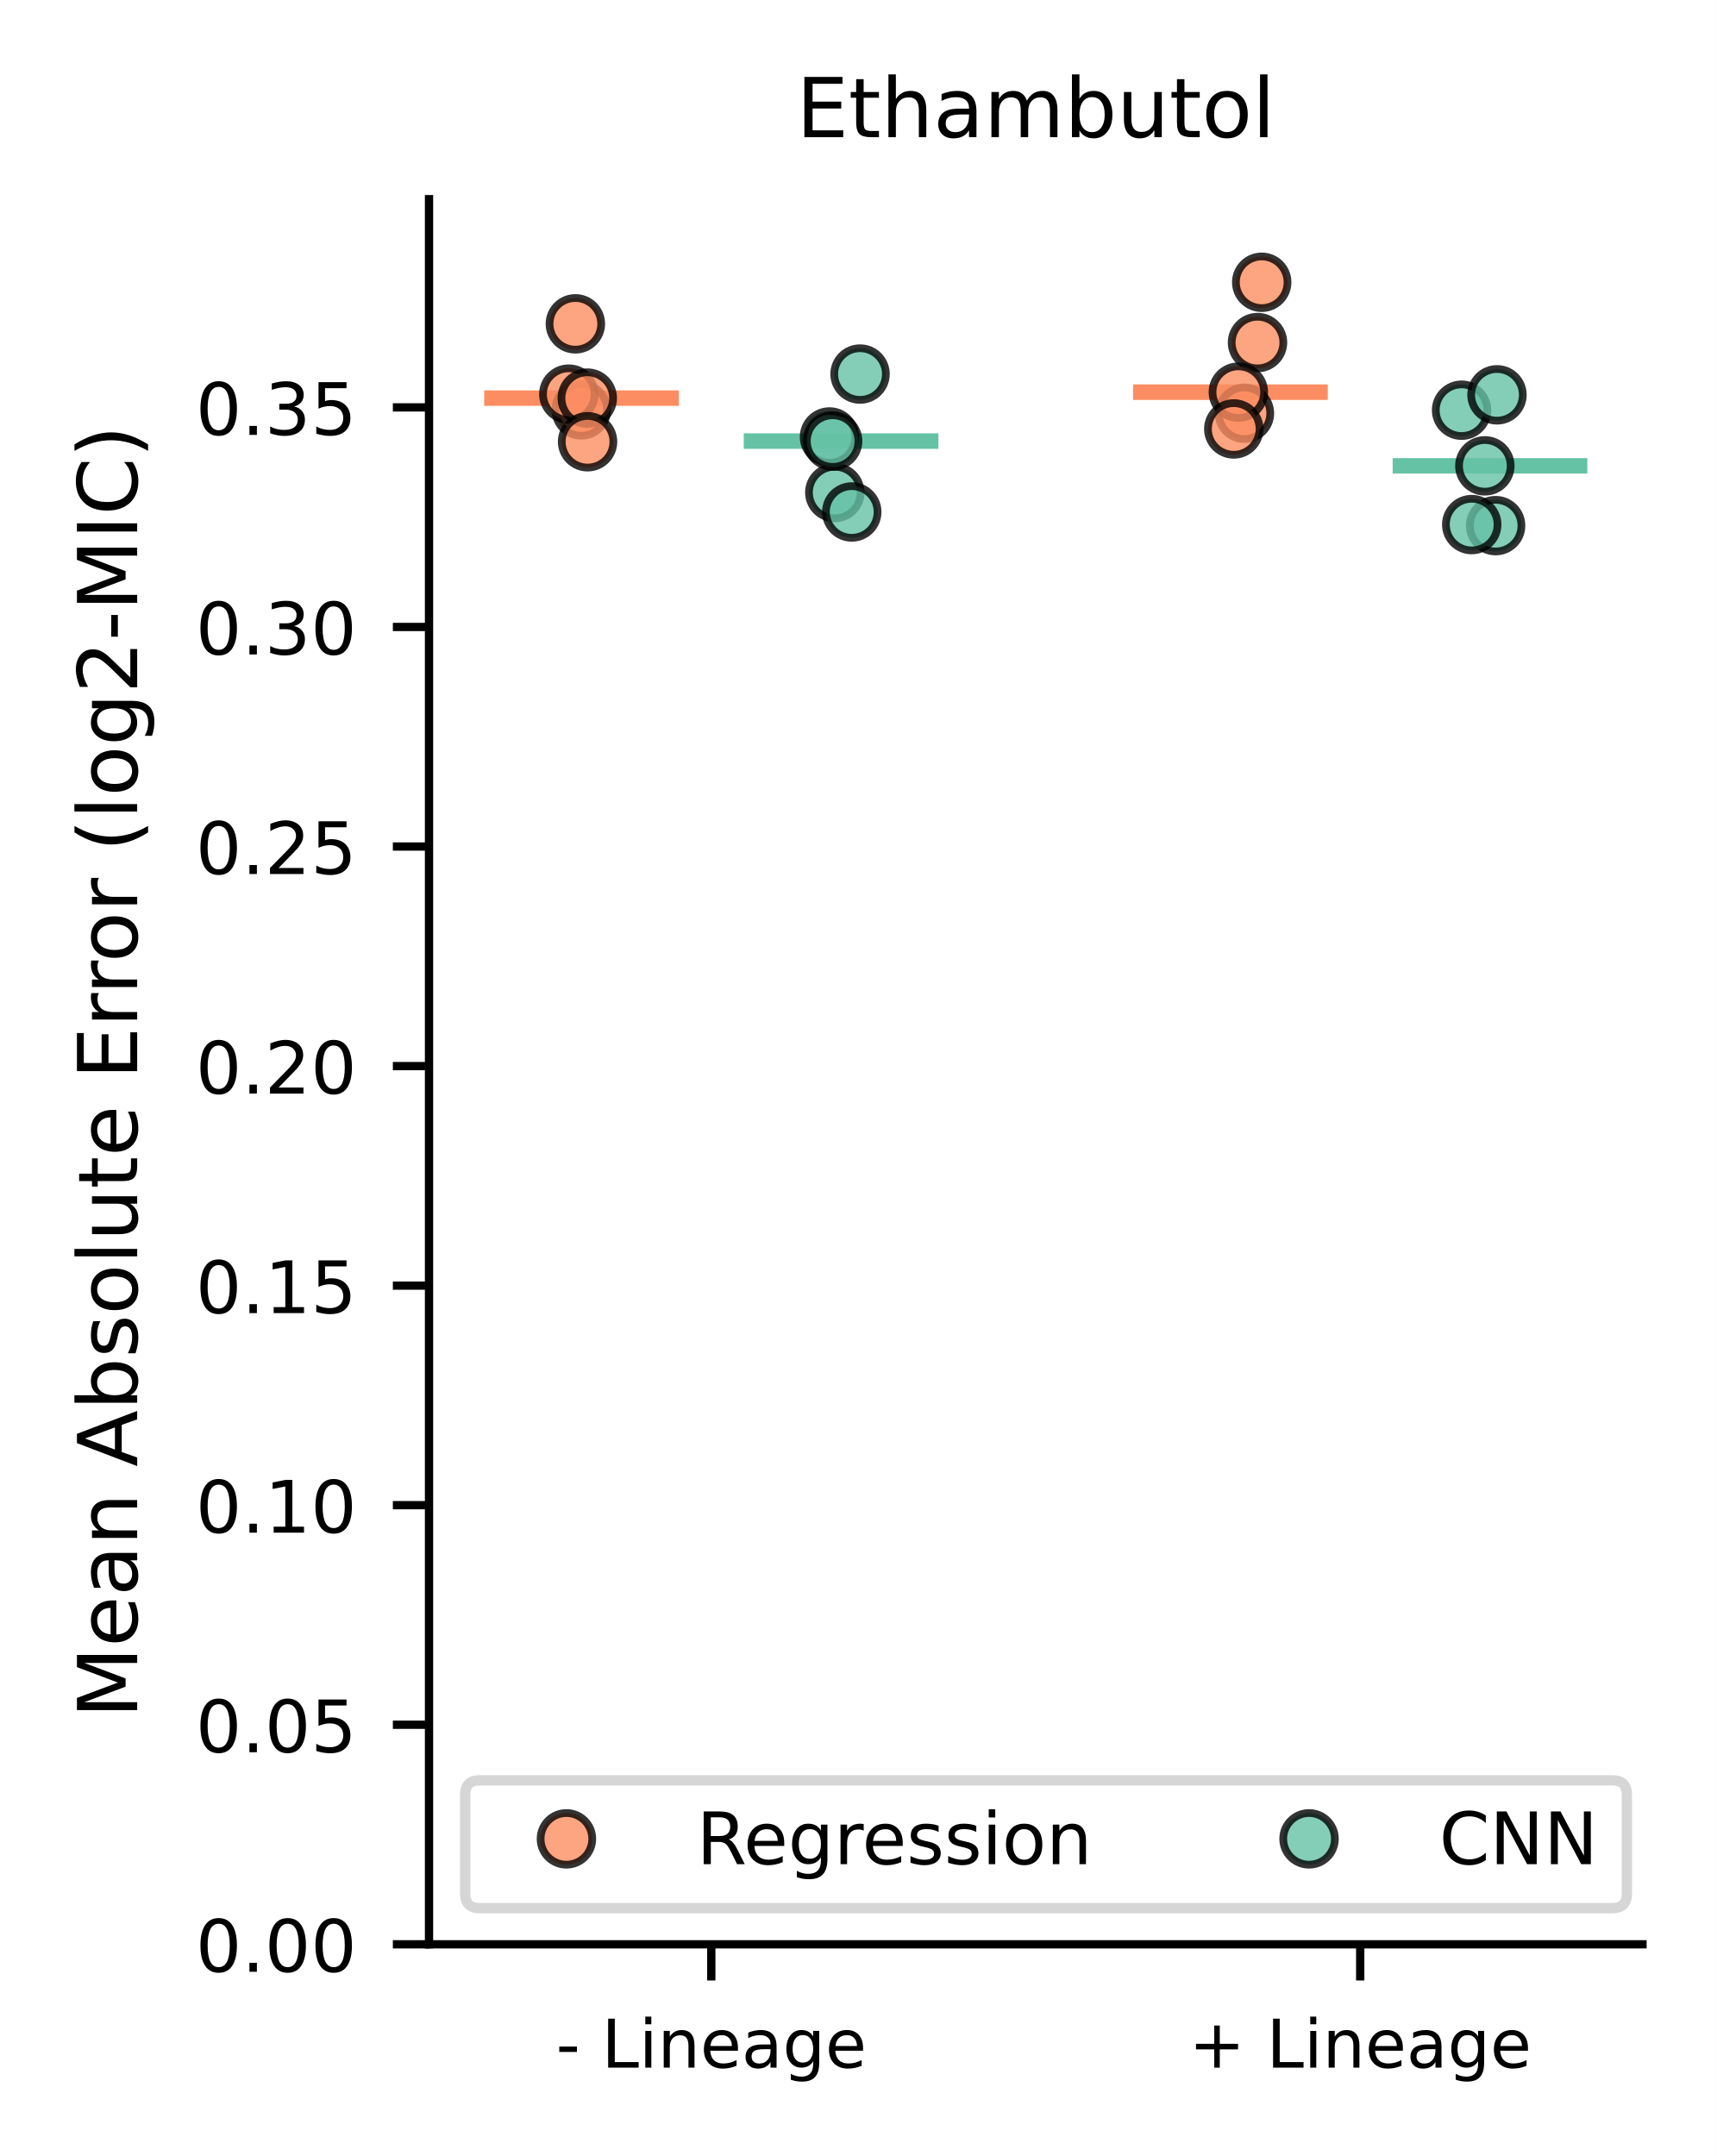
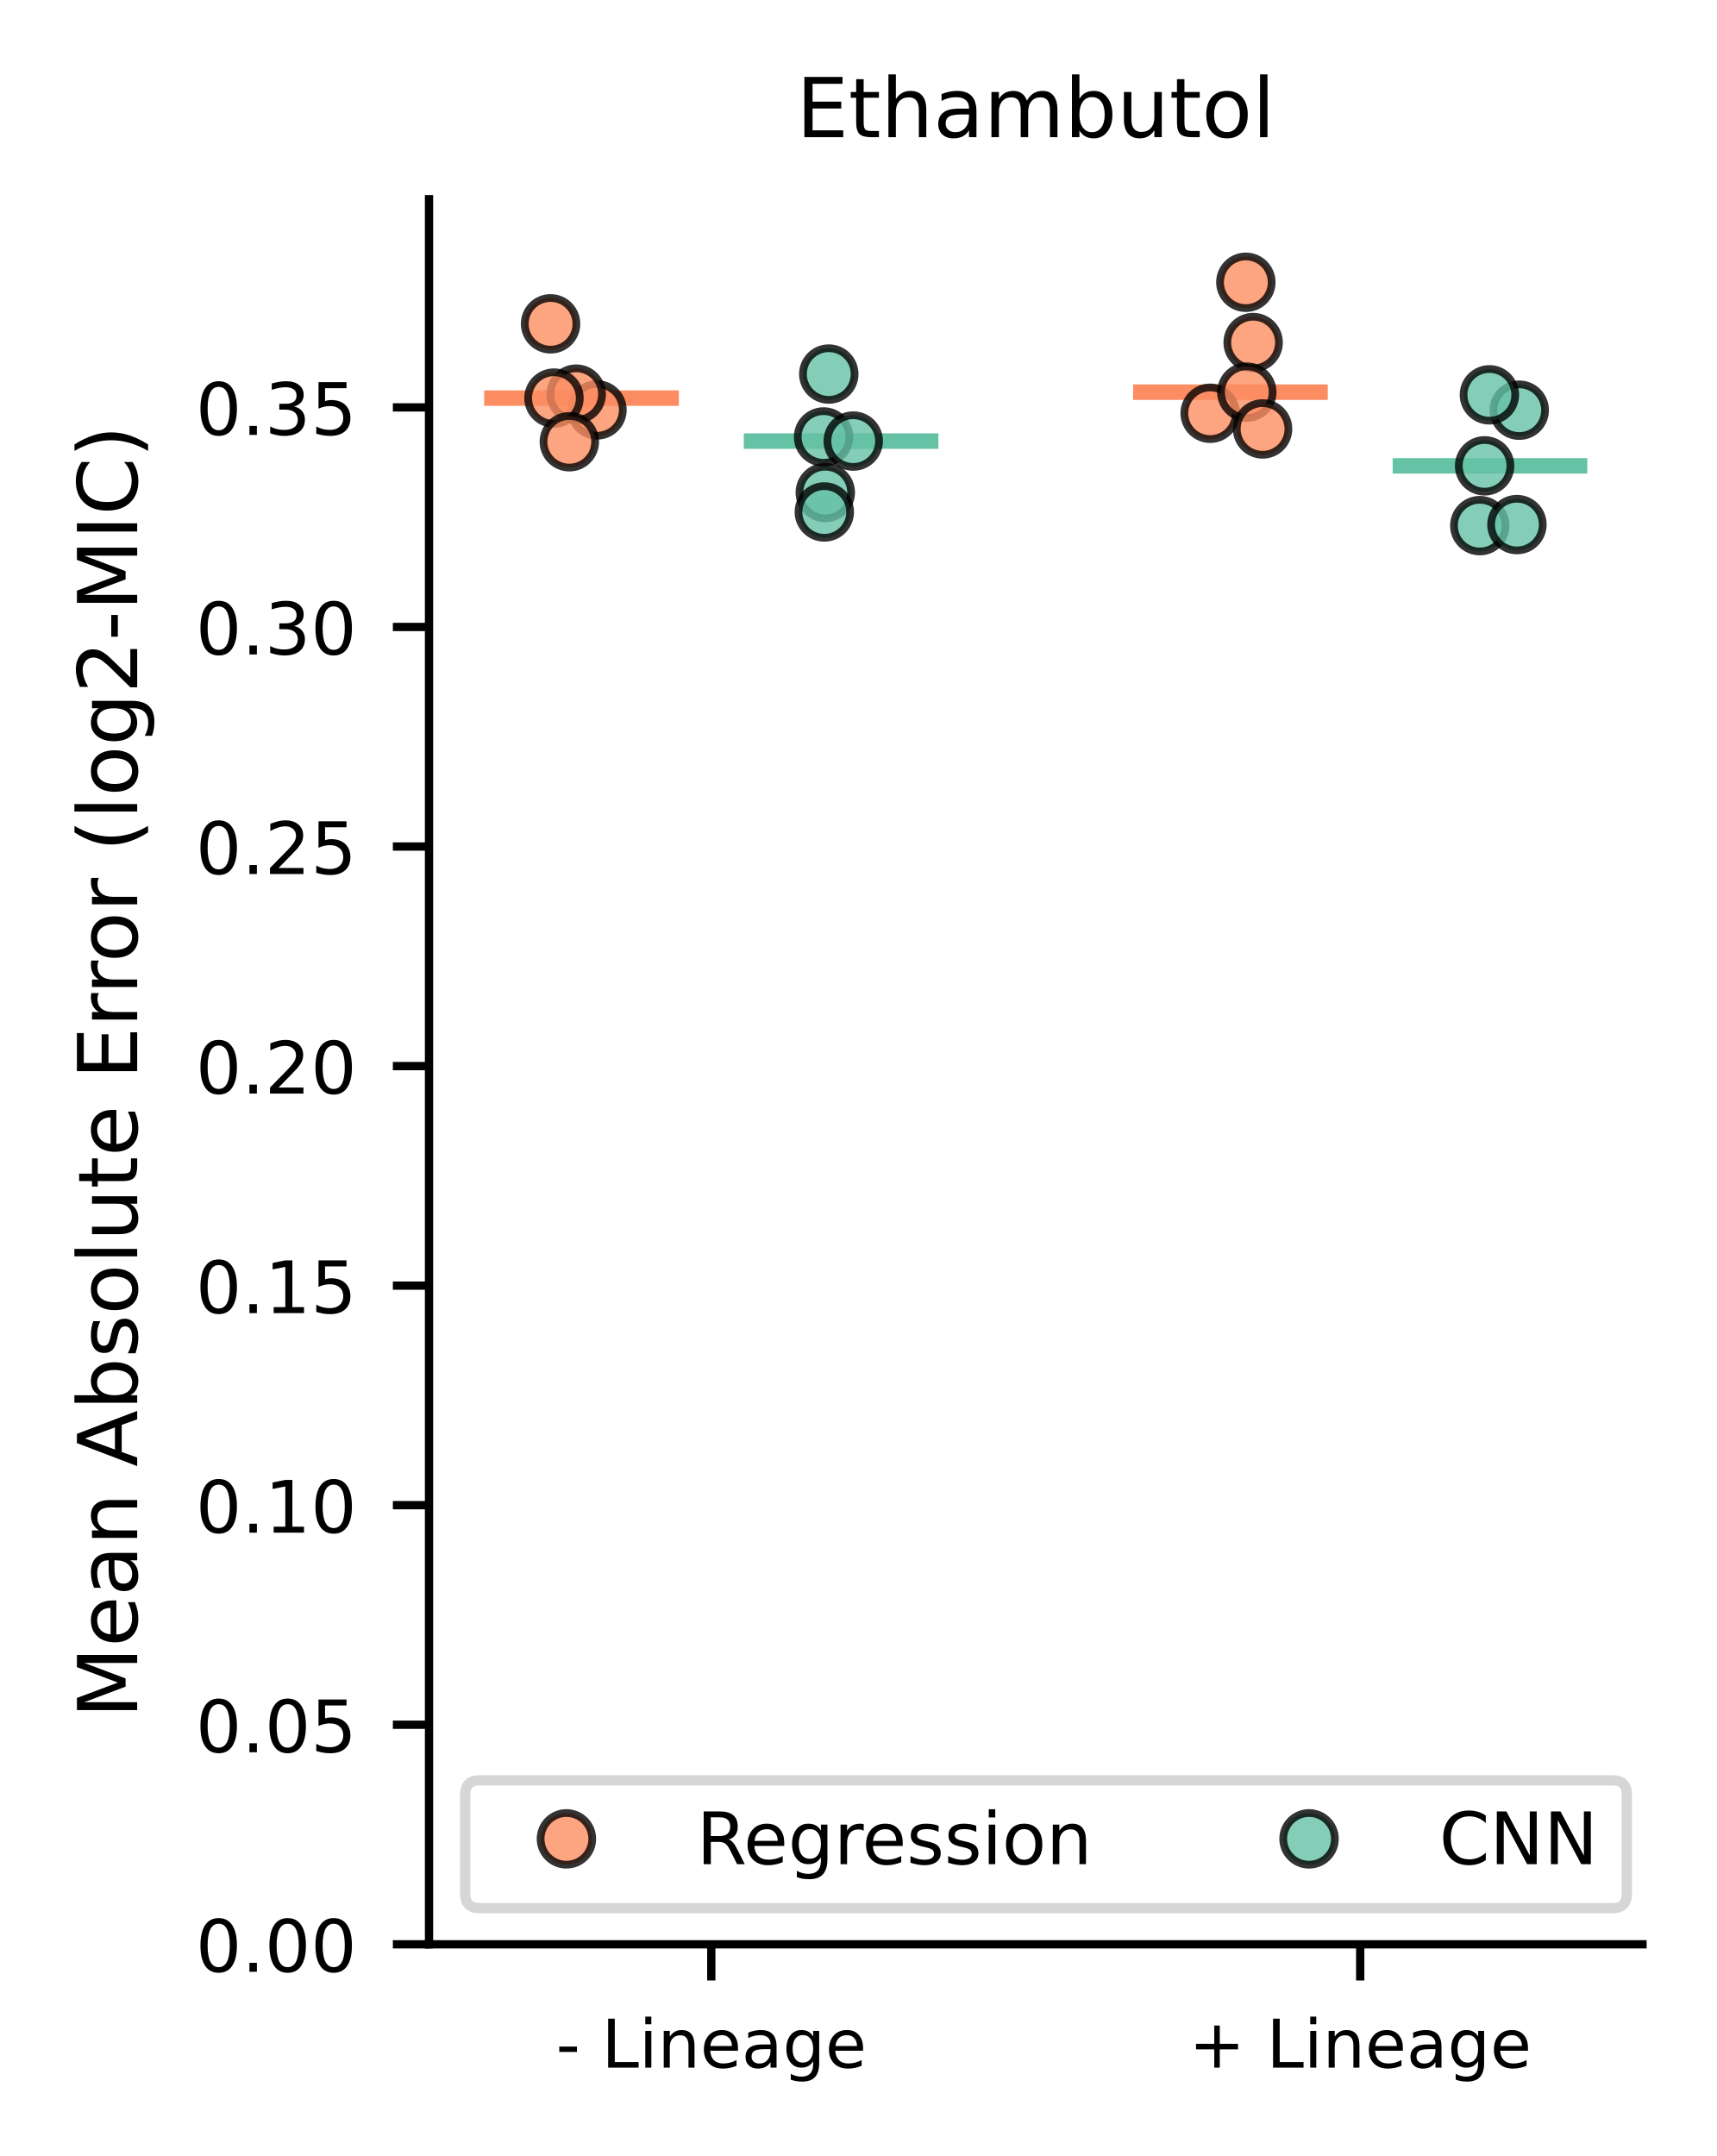
<svg xmlns="http://www.w3.org/2000/svg" xmlns:xlink="http://www.w3.org/1999/xlink" width="166.188pt" height="208.69pt" viewBox="0 0 166.188 208.69" version="1.1">
  <defs>
    <style type="text/css">*{stroke-linejoin: round; stroke-linecap: butt}</style>
  </defs>
  <g id="figure_1">
    <g id="patch_1">
      <path d="M 0 208.69  L 166.188 208.69  L 166.188 0  L 0 0  z " style="fill: #ffffff" />
    </g>
    <g id="axes_1">
      <g id="patch_2">
        <path d="M 41.528 188.199  L 158.988 188.199  L 158.988 19.279  L 41.528 19.279  z " style="fill: #ffffff" />
      </g>
      <g id="LineCollection_1">
-         <path d="M 46.868 38.535  L 65.711 38.535  " clip-path="url(#pb8c6470c8b)" style="fill: none; stroke: #fc8d62; stroke-width: 1.5" />
+         <path d="M 46.868 38.535  L 65.711 38.535  " clip-path="url(#p05eab226ee)" style="fill: none; stroke: #fc8d62; stroke-width: 1.5" />
      </g>
      <g id="LineCollection_2">
-         <path d="M 71.993 42.694  L 90.837 42.694  " clip-path="url(#pb8c6470c8b)" style="fill: none; stroke: #66c2a5; stroke-width: 1.5" />
+         <path d="M 71.993 42.694  L 90.837 42.694  " clip-path="url(#p05eab226ee)" style="fill: none; stroke: #66c2a5; stroke-width: 1.5" />
      </g>
      <g id="LineCollection_3">
-         <path d="M 109.68 37.958  L 128.524 37.958  " clip-path="url(#pb8c6470c8b)" style="fill: none; stroke: #fc8d62; stroke-width: 1.5" />
+         <path d="M 109.68 37.958  L 128.524 37.958  " clip-path="url(#p05eab226ee)" style="fill: none; stroke: #fc8d62; stroke-width: 1.5" />
      </g>
      <g id="LineCollection_4">
-         <path d="M 134.805 45.091  L 153.649 45.091  " clip-path="url(#pb8c6470c8b)" style="fill: none; stroke: #66c2a5; stroke-width: 1.5" />
+         <path d="M 134.805 45.091  L 153.649 45.091  " clip-path="url(#p05eab226ee)" style="fill: none; stroke: #66c2a5; stroke-width: 1.5" />
      </g>
      <g id="PathCollection_1">
        <defs>
-           <path id="C0_0_5382a6b4a2" d="M 0 2.5  C 0.663 2.5 1.299 2.237 1.768 1.768  C 2.237 1.299 2.5 0.663 2.5 -0  C 2.5 -0.663 2.237 -1.299 1.768 -1.768  C 1.299 -2.237 0.663 -2.5 0 -2.5  C -0.663 -2.5 -1.299 -2.237 -1.768 -1.768  C -2.237 -1.299 -2.5 -0.663 -2.5 0  C -2.5 0.663 -2.237 1.299 -1.768 1.768  C -1.299 2.237 -0.663 2.5 0 2.5  z " />
+           <path id="C0_0_59ff83e979" d="M 0 2.5  C 0.663 2.5 1.299 2.237 1.768 1.768  C 2.237 1.299 2.5 0.663 2.5 -0  C 2.5 -0.663 2.237 -1.299 1.768 -1.768  C 1.299 -2.237 0.663 -2.5 0 -2.5  C -0.663 -2.5 -1.299 -2.237 -1.768 -1.768  C -2.237 -1.299 -2.5 -0.663 -2.5 0  C -2.5 0.663 -2.237 1.299 -1.768 1.768  C -1.299 2.237 -0.663 2.5 0 2.5  z " />
        </defs>
-         <g clip-path="url(#pb8c6470c8b)">
-           <use xlink:href="#C0_0_5382a6b4a2" x="56.268" y="39.677" style="fill: #fc8d62; fill-opacity: 0.8; stroke: #000000; stroke-opacity: 0.8; stroke-width: 0.75" />
-         </g>
-         <g clip-path="url(#pb8c6470c8b)">
-           <use xlink:href="#C0_0_5382a6b4a2" x="55.059" y="38.15" style="fill: #fc8d62; fill-opacity: 0.8; stroke: #000000; stroke-opacity: 0.8; stroke-width: 0.75" />
-         </g>
-         <g clip-path="url(#pb8c6470c8b)">
-           <use xlink:href="#C0_0_5382a6b4a2" x="55.694" y="31.345" style="fill: #fc8d62; fill-opacity: 0.8; stroke: #000000; stroke-opacity: 0.8; stroke-width: 0.75" />
-         </g>
-         <g clip-path="url(#pb8c6470c8b)">
-           <use xlink:href="#C0_0_5382a6b4a2" x="56.847" y="38.535" style="fill: #fc8d62; fill-opacity: 0.8; stroke: #000000; stroke-opacity: 0.8; stroke-width: 0.75" />
-         </g>
-         <g clip-path="url(#pb8c6470c8b)">
-           <use xlink:href="#C0_0_5382a6b4a2" x="56.875" y="42.759" style="fill: #fc8d62; fill-opacity: 0.8; stroke: #000000; stroke-opacity: 0.8; stroke-width: 0.75" />
+         <g clip-path="url(#p05eab226ee)">
+           <use xlink:href="#C0_0_59ff83e979" x="57.787" y="39.677" style="fill: #fc8d62; fill-opacity: 0.8; stroke: #000000; stroke-opacity: 0.8; stroke-width: 0.75" />
+         </g>
+         <g clip-path="url(#p05eab226ee)">
+           <use xlink:href="#C0_0_59ff83e979" x="55.775" y="38.15" style="fill: #fc8d62; fill-opacity: 0.8; stroke: #000000; stroke-opacity: 0.8; stroke-width: 0.75" />
+         </g>
+         <g clip-path="url(#p05eab226ee)">
+           <use xlink:href="#C0_0_59ff83e979" x="53.294" y="31.345" style="fill: #fc8d62; fill-opacity: 0.8; stroke: #000000; stroke-opacity: 0.8; stroke-width: 0.75" />
+         </g>
+         <g clip-path="url(#p05eab226ee)">
+           <use xlink:href="#C0_0_59ff83e979" x="53.622" y="38.535" style="fill: #fc8d62; fill-opacity: 0.8; stroke: #000000; stroke-opacity: 0.8; stroke-width: 0.75" />
+         </g>
+         <g clip-path="url(#p05eab226ee)">
+           <use xlink:href="#C0_0_59ff83e979" x="55.11" y="42.759" style="fill: #fc8d62; fill-opacity: 0.8; stroke: #000000; stroke-opacity: 0.8; stroke-width: 0.75" />
        </g>
      </g>
      <g id="PathCollection_2">
        <defs>
-           <path id="C1_0_a5c8ffdf1a" d="M 0 2.5  C 0.663 2.5 1.299 2.237 1.768 1.768  C 2.237 1.299 2.5 0.663 2.5 -0  C 2.5 -0.663 2.237 -1.299 1.768 -1.768  C 1.299 -2.237 0.663 -2.5 0 -2.5  C -0.663 -2.5 -1.299 -2.237 -1.768 -1.768  C -2.237 -1.299 -2.5 -0.663 -2.5 0  C -2.5 0.663 -2.237 1.299 -1.768 1.768  C -1.299 2.237 -0.663 2.5 0 2.5  z " />
+           <path id="C1_0_db54421c3c" d="M 0 2.5  C 0.663 2.5 1.299 2.237 1.768 1.768  C 2.237 1.299 2.5 0.663 2.5 -0  C 2.5 -0.663 2.237 -1.299 1.768 -1.768  C 1.299 -2.237 0.663 -2.5 0 -2.5  C -0.663 -2.5 -1.299 -2.237 -1.768 -1.768  C -2.237 -1.299 -2.5 -0.663 -2.5 0  C -2.5 0.663 -2.237 1.299 -1.768 1.768  C -1.299 2.237 -0.663 2.5 0 2.5  z " />
        </defs>
-         <g clip-path="url(#pb8c6470c8b)">
-           <use xlink:href="#C1_0_a5c8ffdf1a" x="80.805" y="47.673" style="fill: #66c2a5; fill-opacity: 0.8; stroke: #000000; stroke-opacity: 0.8; stroke-width: 0.75" />
-         </g>
-         <g clip-path="url(#pb8c6470c8b)">
-           <use xlink:href="#C1_0_a5c8ffdf1a" x="80.292" y="42.296" style="fill: #66c2a5; fill-opacity: 0.8; stroke: #000000; stroke-opacity: 0.8; stroke-width: 0.75" />
-         </g>
-         <g clip-path="url(#pb8c6470c8b)">
-           <use xlink:href="#C1_0_a5c8ffdf1a" x="83.25" y="36.207" style="fill: #66c2a5; fill-opacity: 0.8; stroke: #000000; stroke-opacity: 0.8; stroke-width: 0.75" />
-         </g>
-         <g clip-path="url(#pb8c6470c8b)">
-           <use xlink:href="#C1_0_a5c8ffdf1a" x="82.448" y="49.556" style="fill: #66c2a5; fill-opacity: 0.8; stroke: #000000; stroke-opacity: 0.8; stroke-width: 0.75" />
-         </g>
-         <g clip-path="url(#pb8c6470c8b)">
-           <use xlink:href="#C1_0_a5c8ffdf1a" x="80.598" y="42.694" style="fill: #66c2a5; fill-opacity: 0.8; stroke: #000000; stroke-opacity: 0.8; stroke-width: 0.75" />
+         <g clip-path="url(#p05eab226ee)">
+           <use xlink:href="#C1_0_db54421c3c" x="79.886" y="47.673" style="fill: #66c2a5; fill-opacity: 0.8; stroke: #000000; stroke-opacity: 0.8; stroke-width: 0.75" />
+         </g>
+         <g clip-path="url(#p05eab226ee)">
+           <use xlink:href="#C1_0_db54421c3c" x="79.719" y="42.296" style="fill: #66c2a5; fill-opacity: 0.8; stroke: #000000; stroke-opacity: 0.8; stroke-width: 0.75" />
+         </g>
+         <g clip-path="url(#p05eab226ee)">
+           <use xlink:href="#C1_0_db54421c3c" x="80.224" y="36.207" style="fill: #66c2a5; fill-opacity: 0.8; stroke: #000000; stroke-opacity: 0.8; stroke-width: 0.75" />
+         </g>
+         <g clip-path="url(#p05eab226ee)">
+           <use xlink:href="#C1_0_db54421c3c" x="79.792" y="49.556" style="fill: #66c2a5; fill-opacity: 0.8; stroke: #000000; stroke-opacity: 0.8; stroke-width: 0.75" />
+         </g>
+         <g clip-path="url(#p05eab226ee)">
+           <use xlink:href="#C1_0_db54421c3c" x="82.59" y="42.694" style="fill: #66c2a5; fill-opacity: 0.8; stroke: #000000; stroke-opacity: 0.8; stroke-width: 0.75" />
        </g>
      </g>
      <g id="PathCollection_3">
        <defs>
-           <path id="C2_0_57828eb386" d="M 0 2.5  C 0.663 2.5 1.299 2.237 1.768 1.768  C 2.237 1.299 2.5 0.663 2.5 -0  C 2.5 -0.663 2.237 -1.299 1.768 -1.768  C 1.299 -2.237 0.663 -2.5 0 -2.5  C -0.663 -2.5 -1.299 -2.237 -1.768 -1.768  C -2.237 -1.299 -2.5 -0.663 -2.5 0  C -2.5 0.663 -2.237 1.299 -1.768 1.768  C -1.299 2.237 -0.663 2.5 0 2.5  z " />
+           <path id="C2_0_3dd33fc66b" d="M 0 2.5  C 0.663 2.5 1.299 2.237 1.768 1.768  C 2.237 1.299 2.5 0.663 2.5 -0  C 2.5 -0.663 2.237 -1.299 1.768 -1.768  C 1.299 -2.237 0.663 -2.5 0 -2.5  C -0.663 -2.5 -1.299 -2.237 -1.768 -1.768  C -2.237 -1.299 -2.5 -0.663 -2.5 0  C -2.5 0.663 -2.237 1.299 -1.768 1.768  C -1.299 2.237 -0.663 2.5 0 2.5  z " />
        </defs>
-         <g clip-path="url(#pb8c6470c8b)">
-           <use xlink:href="#C2_0_57828eb386" x="120.458" y="40.001" style="fill: #fc8d62; fill-opacity: 0.8; stroke: #000000; stroke-opacity: 0.8; stroke-width: 0.75" />
-         </g>
-         <g clip-path="url(#pb8c6470c8b)">
-           <use xlink:href="#C2_0_57828eb386" x="122.13" y="27.323" style="fill: #fc8d62; fill-opacity: 0.8; stroke: #000000; stroke-opacity: 0.8; stroke-width: 0.75" />
-         </g>
-         <g clip-path="url(#pb8c6470c8b)">
-           <use xlink:href="#C2_0_57828eb386" x="121.723" y="33.158" style="fill: #fc8d62; fill-opacity: 0.8; stroke: #000000; stroke-opacity: 0.8; stroke-width: 0.75" />
-         </g>
-         <g clip-path="url(#pb8c6470c8b)">
-           <use xlink:href="#C2_0_57828eb386" x="119.868" y="37.958" style="fill: #fc8d62; fill-opacity: 0.8; stroke: #000000; stroke-opacity: 0.8; stroke-width: 0.75" />
-         </g>
-         <g clip-path="url(#pb8c6470c8b)">
-           <use xlink:href="#C2_0_57828eb386" x="119.425" y="41.52" style="fill: #fc8d62; fill-opacity: 0.8; stroke: #000000; stroke-opacity: 0.8; stroke-width: 0.75" />
+         <g clip-path="url(#p05eab226ee)">
+           <use xlink:href="#C2_0_3dd33fc66b" x="117.142" y="40.001" style="fill: #fc8d62; fill-opacity: 0.8; stroke: #000000; stroke-opacity: 0.8; stroke-width: 0.75" />
+         </g>
+         <g clip-path="url(#p05eab226ee)">
+           <use xlink:href="#C2_0_3dd33fc66b" x="120.594" y="27.323" style="fill: #fc8d62; fill-opacity: 0.8; stroke: #000000; stroke-opacity: 0.8; stroke-width: 0.75" />
+         </g>
+         <g clip-path="url(#p05eab226ee)">
+           <use xlink:href="#C2_0_3dd33fc66b" x="121.301" y="33.158" style="fill: #fc8d62; fill-opacity: 0.8; stroke: #000000; stroke-opacity: 0.8; stroke-width: 0.75" />
+         </g>
+         <g clip-path="url(#p05eab226ee)">
+           <use xlink:href="#C2_0_3dd33fc66b" x="120.688" y="37.958" style="fill: #fc8d62; fill-opacity: 0.8; stroke: #000000; stroke-opacity: 0.8; stroke-width: 0.75" />
+         </g>
+         <g clip-path="url(#p05eab226ee)">
+           <use xlink:href="#C2_0_3dd33fc66b" x="122.215" y="41.52" style="fill: #fc8d62; fill-opacity: 0.8; stroke: #000000; stroke-opacity: 0.8; stroke-width: 0.75" />
        </g>
      </g>
      <g id="PathCollection_4">
        <defs>
-           <path id="C3_0_ecc881ac10" d="M 0 2.5  C 0.663 2.5 1.299 2.237 1.768 1.768  C 2.237 1.299 2.5 0.663 2.5 -0  C 2.5 -0.663 2.237 -1.299 1.768 -1.768  C 1.299 -2.237 0.663 -2.5 0 -2.5  C -0.663 -2.5 -1.299 -2.237 -1.768 -1.768  C -2.237 -1.299 -2.5 -0.663 -2.5 0  C -2.5 0.663 -2.237 1.299 -1.768 1.768  C -1.299 2.237 -0.663 2.5 0 2.5  z " />
+           <path id="C3_0_b36bc51ad0" d="M 0 2.5  C 0.663 2.5 1.299 2.237 1.768 1.768  C 2.237 1.299 2.5 0.663 2.5 -0  C 2.5 -0.663 2.237 -1.299 1.768 -1.768  C 1.299 -2.237 0.663 -2.5 0 -2.5  C -0.663 -2.5 -1.299 -2.237 -1.768 -1.768  C -2.237 -1.299 -2.5 -0.663 -2.5 0  C -2.5 0.663 -2.237 1.299 -1.768 1.768  C -1.299 2.237 -0.663 2.5 0 2.5  z " />
        </defs>
-         <g clip-path="url(#pb8c6470c8b)">
-           <use xlink:href="#C3_0_ecc881ac10" x="144.772" y="50.879" style="fill: #66c2a5; fill-opacity: 0.8; stroke: #000000; stroke-opacity: 0.8; stroke-width: 0.75" />
-         </g>
-         <g clip-path="url(#pb8c6470c8b)">
-           <use xlink:href="#C3_0_ecc881ac10" x="141.477" y="39.706" style="fill: #66c2a5; fill-opacity: 0.8; stroke: #000000; stroke-opacity: 0.8; stroke-width: 0.75" />
-         </g>
-         <g clip-path="url(#pb8c6470c8b)">
-           <use xlink:href="#C3_0_ecc881ac10" x="143.729" y="45.091" style="fill: #66c2a5; fill-opacity: 0.8; stroke: #000000; stroke-opacity: 0.8; stroke-width: 0.75" />
-         </g>
-         <g clip-path="url(#pb8c6470c8b)">
-           <use xlink:href="#C3_0_ecc881ac10" x="142.458" y="50.777" style="fill: #66c2a5; fill-opacity: 0.8; stroke: #000000; stroke-opacity: 0.8; stroke-width: 0.75" />
-         </g>
-         <g clip-path="url(#pb8c6470c8b)">
-           <use xlink:href="#C3_0_ecc881ac10" x="144.904" y="38.218" style="fill: #66c2a5; fill-opacity: 0.8; stroke: #000000; stroke-opacity: 0.8; stroke-width: 0.75" />
+         <g clip-path="url(#p05eab226ee)">
+           <use xlink:href="#C3_0_b36bc51ad0" x="143.239" y="50.879" style="fill: #66c2a5; fill-opacity: 0.8; stroke: #000000; stroke-opacity: 0.8; stroke-width: 0.75" />
+         </g>
+         <g clip-path="url(#p05eab226ee)">
+           <use xlink:href="#C3_0_b36bc51ad0" x="147.059" y="39.706" style="fill: #66c2a5; fill-opacity: 0.8; stroke: #000000; stroke-opacity: 0.8; stroke-width: 0.75" />
+         </g>
+         <g clip-path="url(#p05eab226ee)">
+           <use xlink:href="#C3_0_b36bc51ad0" x="143.706" y="45.091" style="fill: #66c2a5; fill-opacity: 0.8; stroke: #000000; stroke-opacity: 0.8; stroke-width: 0.75" />
+         </g>
+         <g clip-path="url(#p05eab226ee)">
+           <use xlink:href="#C3_0_b36bc51ad0" x="146.835" y="50.777" style="fill: #66c2a5; fill-opacity: 0.8; stroke: #000000; stroke-opacity: 0.8; stroke-width: 0.75" />
+         </g>
+         <g clip-path="url(#p05eab226ee)">
+           <use xlink:href="#C3_0_b36bc51ad0" x="144.169" y="38.218" style="fill: #66c2a5; fill-opacity: 0.8; stroke: #000000; stroke-opacity: 0.8; stroke-width: 0.75" />
        </g>
      </g>
      <g id="line2d_1" />
      <g id="line2d_2" />
      <g id="matplotlib.axis_1">
        <g id="xtick_1">
          <g id="line2d_3">
            <defs>
-               <path id="m010b7862bc" d="M 0 0  L 0 3.5  " style="stroke: #000000; stroke-width: 0.8" />
+               <path id="m4b82a89fc4" d="M 0 0  L 0 3.5  " style="stroke: #000000; stroke-width: 0.8" />
            </defs>
            <g>
-               <use xlink:href="#m010b7862bc" x="68.852" y="188.199" style="stroke: #000000; stroke-width: 0.8" />
+               <use xlink:href="#m4b82a89fc4" x="68.852" y="188.199" style="stroke: #000000; stroke-width: 0.8" />
            </g>
          </g>
          <g id="text_1">
            <g transform="translate(53.81874 200.1377) scale(0.065 -0.065)">
              <defs>
                <path id="DejaVuSans-2d" d="M 313 2009  L 1997 2009  L 1997 1497  L 313 1497  L 313 2009  z " transform="scale(0.015625)" />
                <path id="DejaVuSans-20" transform="scale(0.015625)" />
                <path id="DejaVuSans-4c" d="M 628 4666  L 1259 4666  L 1259 531  L 3531 531  L 3531 0  L 628 0  L 628 4666  z " transform="scale(0.015625)" />
                <path id="DejaVuSans-69" d="M 603 3500  L 1178 3500  L 1178 0  L 603 0  L 603 3500  z M 603 4863  L 1178 4863  L 1178 4134  L 603 4134  L 603 4863  z " transform="scale(0.015625)" />
                <path id="DejaVuSans-6e" d="M 3513 2113  L 3513 0  L 2938 0  L 2938 2094  Q 2938 2591 2744 2837  Q 2550 3084 2163 3084  Q 1697 3084 1428 2787  Q 1159 2491 1159 1978  L 1159 0  L 581 0  L 581 3500  L 1159 3500  L 1159 2956  Q 1366 3272 1645 3428  Q 1925 3584 2291 3584  Q 2894 3584 3203 3211  Q 3513 2838 3513 2113  z " transform="scale(0.015625)" />
                <path id="DejaVuSans-65" d="M 3597 1894  L 3597 1613  L 953 1613  Q 991 1019 1311 708  Q 1631 397 2203 397  Q 2534 397 2845 478  Q 3156 559 3463 722  L 3463 178  Q 3153 47 2828 -22  Q 2503 -91 2169 -91  Q 1331 -91 842 396  Q 353 884 353 1716  Q 353 2575 817 3079  Q 1281 3584 2069 3584  Q 2775 3584 3186 3129  Q 3597 2675 3597 1894  z M 3022 2063  Q 3016 2534 2758 2815  Q 2500 3097 2075 3097  Q 1594 3097 1305 2825  Q 1016 2553 972 2059  L 3022 2063  z " transform="scale(0.015625)" />
                <path id="DejaVuSans-61" d="M 2194 1759  Q 1497 1759 1228 1600  Q 959 1441 959 1056  Q 959 750 1161 570  Q 1363 391 1709 391  Q 2188 391 2477 730  Q 2766 1069 2766 1631  L 2766 1759  L 2194 1759  z M 3341 1997  L 3341 0  L 2766 0  L 2766 531  Q 2569 213 2275 61  Q 1981 -91 1556 -91  Q 1019 -91 701 211  Q 384 513 384 1019  Q 384 1609 779 1909  Q 1175 2209 1959 2209  L 2766 2209  L 2766 2266  Q 2766 2663 2505 2880  Q 2244 3097 1772 3097  Q 1472 3097 1187 3025  Q 903 2953 641 2809  L 641 3341  Q 956 3463 1253 3523  Q 1550 3584 1831 3584  Q 2591 3584 2966 3190  Q 3341 2797 3341 1997  z " transform="scale(0.015625)" />
                <path id="DejaVuSans-67" d="M 2906 1791  Q 2906 2416 2648 2759  Q 2391 3103 1925 3103  Q 1463 3103 1205 2759  Q 947 2416 947 1791  Q 947 1169 1205 825  Q 1463 481 1925 481  Q 2391 481 2648 825  Q 2906 1169 2906 1791  z M 3481 434  Q 3481 -459 3084 -895  Q 2688 -1331 1869 -1331  Q 1566 -1331 1297 -1286  Q 1028 -1241 775 -1147  L 775 -588  Q 1028 -725 1275 -790  Q 1522 -856 1778 -856  Q 2344 -856 2625 -561  Q 2906 -266 2906 331  L 2906 616  Q 2728 306 2450 153  Q 2172 0 1784 0  Q 1141 0 747 490  Q 353 981 353 1791  Q 353 2603 747 3093  Q 1141 3584 1784 3584  Q 2172 3584 2450 3431  Q 2728 3278 2906 2969  L 2906 3500  L 3481 3500  L 3481 434  z " transform="scale(0.015625)" />
              </defs>
              <use xlink:href="#DejaVuSans-2d" />
              <use xlink:href="#DejaVuSans-20" x="36.084" />
              <use xlink:href="#DejaVuSans-4c" x="67.871" />
              <use xlink:href="#DejaVuSans-69" x="123.584" />
              <use xlink:href="#DejaVuSans-6e" x="151.367" />
              <use xlink:href="#DejaVuSans-65" x="214.746" />
              <use xlink:href="#DejaVuSans-61" x="276.27" />
              <use xlink:href="#DejaVuSans-67" x="337.549" />
              <use xlink:href="#DejaVuSans-65" x="401.025" />
            </g>
          </g>
        </g>
        <g id="xtick_2">
          <g id="line2d_4">
            <g>
-               <use xlink:href="#m010b7862bc" x="131.665" y="188.199" style="stroke: #000000; stroke-width: 0.8" />
+               <use xlink:href="#m4b82a89fc4" x="131.665" y="188.199" style="stroke: #000000; stroke-width: 0.8" />
            </g>
          </g>
          <g id="text_2">
            <g transform="translate(115.0807 200.1377) scale(0.065 -0.065)">
              <defs>
                <path id="DejaVuSans-2b" d="M 2944 4013  L 2944 2272  L 4684 2272  L 4684 1741  L 2944 1741  L 2944 0  L 2419 0  L 2419 1741  L 678 1741  L 678 2272  L 2419 2272  L 2419 4013  L 2944 4013  z " transform="scale(0.015625)" />
              </defs>
              <use xlink:href="#DejaVuSans-2b" />
              <use xlink:href="#DejaVuSans-20" x="83.789" />
              <use xlink:href="#DejaVuSans-4c" x="115.576" />
              <use xlink:href="#DejaVuSans-69" x="171.289" />
              <use xlink:href="#DejaVuSans-6e" x="199.072" />
              <use xlink:href="#DejaVuSans-65" x="262.451" />
              <use xlink:href="#DejaVuSans-61" x="323.975" />
              <use xlink:href="#DejaVuSans-67" x="385.254" />
              <use xlink:href="#DejaVuSans-65" x="448.73" />
            </g>
          </g>
        </g>
      </g>
      <g id="matplotlib.axis_2">
        <g id="ytick_1">
          <g id="line2d_5">
            <defs>
-               <path id="m55309f5e69" d="M 0 0  L -3.5 0  " style="stroke: #000000; stroke-width: 0.8" />
+               <path id="m1054c9c57c" d="M 0 0  L -3.5 0  " style="stroke: #000000; stroke-width: 0.8" />
            </defs>
            <g>
-               <use xlink:href="#m55309f5e69" x="41.528" y="188.199" style="stroke: #000000; stroke-width: 0.8" />
+               <use xlink:href="#m1054c9c57c" x="41.528" y="188.199" style="stroke: #000000; stroke-width: 0.8" />
            </g>
          </g>
          <g id="text_3">
            <g transform="translate(18.9425 190.8582) scale(0.07 -0.07)">
              <defs>
                <path id="DejaVuSans-30" d="M 2034 4250  Q 1547 4250 1301 3770  Q 1056 3291 1056 2328  Q 1056 1369 1301 889  Q 1547 409 2034 409  Q 2525 409 2770 889  Q 3016 1369 3016 2328  Q 3016 3291 2770 3770  Q 2525 4250 2034 4250  z M 2034 4750  Q 2819 4750 3233 4129  Q 3647 3509 3647 2328  Q 3647 1150 3233 529  Q 2819 -91 2034 -91  Q 1250 -91 836 529  Q 422 1150 422 2328  Q 422 3509 836 4129  Q 1250 4750 2034 4750  z " transform="scale(0.015625)" />
                <path id="DejaVuSans-2e" d="M 684 794  L 1344 794  L 1344 0  L 684 0  L 684 794  z " transform="scale(0.015625)" />
              </defs>
              <use xlink:href="#DejaVuSans-30" />
              <use xlink:href="#DejaVuSans-2e" x="63.623" />
              <use xlink:href="#DejaVuSans-30" x="95.41" />
              <use xlink:href="#DejaVuSans-30" x="159.033" />
            </g>
          </g>
        </g>
        <g id="ytick_2">
          <g id="line2d_6">
            <g>
-               <use xlink:href="#m55309f5e69" x="41.528" y="166.947" style="stroke: #000000; stroke-width: 0.8" />
+               <use xlink:href="#m1054c9c57c" x="41.528" y="166.947" style="stroke: #000000; stroke-width: 0.8" />
            </g>
          </g>
          <g id="text_4">
            <g transform="translate(18.9425 169.6064) scale(0.07 -0.07)">
              <defs>
                <path id="DejaVuSans-35" d="M 691 4666  L 3169 4666  L 3169 4134  L 1269 4134  L 1269 2991  Q 1406 3038 1543 3061  Q 1681 3084 1819 3084  Q 2600 3084 3056 2656  Q 3513 2228 3513 1497  Q 3513 744 3044 326  Q 2575 -91 1722 -91  Q 1428 -91 1123 -41  Q 819 9 494 109  L 494 744  Q 775 591 1075 516  Q 1375 441 1709 441  Q 2250 441 2565 725  Q 2881 1009 2881 1497  Q 2881 1984 2565 2268  Q 2250 2553 1709 2553  Q 1456 2553 1204 2497  Q 953 2441 691 2322  L 691 4666  z " transform="scale(0.015625)" />
              </defs>
              <use xlink:href="#DejaVuSans-30" />
              <use xlink:href="#DejaVuSans-2e" x="63.623" />
              <use xlink:href="#DejaVuSans-30" x="95.41" />
              <use xlink:href="#DejaVuSans-35" x="159.033" />
            </g>
          </g>
        </g>
        <g id="ytick_3">
          <g id="line2d_7">
            <g>
-               <use xlink:href="#m55309f5e69" x="41.528" y="145.695" style="stroke: #000000; stroke-width: 0.8" />
+               <use xlink:href="#m1054c9c57c" x="41.528" y="145.695" style="stroke: #000000; stroke-width: 0.8" />
            </g>
          </g>
          <g id="text_5">
            <g transform="translate(18.9425 148.3545) scale(0.07 -0.07)">
              <defs>
                <path id="DejaVuSans-31" d="M 794 531  L 1825 531  L 1825 4091  L 703 3866  L 703 4441  L 1819 4666  L 2450 4666  L 2450 531  L 3481 531  L 3481 0  L 794 0  L 794 531  z " transform="scale(0.015625)" />
              </defs>
              <use xlink:href="#DejaVuSans-30" />
              <use xlink:href="#DejaVuSans-2e" x="63.623" />
              <use xlink:href="#DejaVuSans-31" x="95.41" />
              <use xlink:href="#DejaVuSans-30" x="159.033" />
            </g>
          </g>
        </g>
        <g id="ytick_4">
          <g id="line2d_8">
            <g>
-               <use xlink:href="#m55309f5e69" x="41.528" y="124.443" style="stroke: #000000; stroke-width: 0.8" />
+               <use xlink:href="#m1054c9c57c" x="41.528" y="124.443" style="stroke: #000000; stroke-width: 0.8" />
            </g>
          </g>
          <g id="text_6">
            <g transform="translate(18.9425 127.1027) scale(0.07 -0.07)">
              <use xlink:href="#DejaVuSans-30" />
              <use xlink:href="#DejaVuSans-2e" x="63.623" />
              <use xlink:href="#DejaVuSans-31" x="95.41" />
              <use xlink:href="#DejaVuSans-35" x="159.033" />
            </g>
          </g>
        </g>
        <g id="ytick_5">
          <g id="line2d_9">
            <g>
-               <use xlink:href="#m55309f5e69" x="41.528" y="103.191" style="stroke: #000000; stroke-width: 0.8" />
+               <use xlink:href="#m1054c9c57c" x="41.528" y="103.191" style="stroke: #000000; stroke-width: 0.8" />
            </g>
          </g>
          <g id="text_7">
            <g transform="translate(18.9425 105.8509) scale(0.07 -0.07)">
              <defs>
                <path id="DejaVuSans-32" d="M 1228 531  L 3431 531  L 3431 0  L 469 0  L 469 531  Q 828 903 1448 1529  Q 2069 2156 2228 2338  Q 2531 2678 2651 2914  Q 2772 3150 2772 3378  Q 2772 3750 2511 3984  Q 2250 4219 1831 4219  Q 1534 4219 1204 4116  Q 875 4013 500 3803  L 500 4441  Q 881 4594 1212 4672  Q 1544 4750 1819 4750  Q 2544 4750 2975 4387  Q 3406 4025 3406 3419  Q 3406 3131 3298 2873  Q 3191 2616 2906 2266  Q 2828 2175 2409 1742  Q 1991 1309 1228 531  z " transform="scale(0.015625)" />
              </defs>
              <use xlink:href="#DejaVuSans-30" />
              <use xlink:href="#DejaVuSans-2e" x="63.623" />
              <use xlink:href="#DejaVuSans-32" x="95.41" />
              <use xlink:href="#DejaVuSans-30" x="159.033" />
            </g>
          </g>
        </g>
        <g id="ytick_6">
          <g id="line2d_10">
            <g>
-               <use xlink:href="#m55309f5e69" x="41.528" y="81.94" style="stroke: #000000; stroke-width: 0.8" />
+               <use xlink:href="#m1054c9c57c" x="41.528" y="81.94" style="stroke: #000000; stroke-width: 0.8" />
            </g>
          </g>
          <g id="text_8">
            <g transform="translate(18.9425 84.59902) scale(0.07 -0.07)">
              <use xlink:href="#DejaVuSans-30" />
              <use xlink:href="#DejaVuSans-2e" x="63.623" />
              <use xlink:href="#DejaVuSans-32" x="95.41" />
              <use xlink:href="#DejaVuSans-35" x="159.033" />
            </g>
          </g>
        </g>
        <g id="ytick_7">
          <g id="line2d_11">
            <g>
-               <use xlink:href="#m55309f5e69" x="41.528" y="60.688" style="stroke: #000000; stroke-width: 0.8" />
+               <use xlink:href="#m1054c9c57c" x="41.528" y="60.688" style="stroke: #000000; stroke-width: 0.8" />
            </g>
          </g>
          <g id="text_9">
            <g transform="translate(18.9425 63.34719) scale(0.07 -0.07)">
              <defs>
                <path id="DejaVuSans-33" d="M 2597 2516  Q 3050 2419 3304 2112  Q 3559 1806 3559 1356  Q 3559 666 3084 287  Q 2609 -91 1734 -91  Q 1441 -91 1130 -33  Q 819 25 488 141  L 488 750  Q 750 597 1062 519  Q 1375 441 1716 441  Q 2309 441 2620 675  Q 2931 909 2931 1356  Q 2931 1769 2642 2001  Q 2353 2234 1838 2234  L 1294 2234  L 1294 2753  L 1863 2753  Q 2328 2753 2575 2939  Q 2822 3125 2822 3475  Q 2822 3834 2567 4026  Q 2313 4219 1838 4219  Q 1578 4219 1281 4162  Q 984 4106 628 3988  L 628 4550  Q 988 4650 1302 4700  Q 1616 4750 1894 4750  Q 2613 4750 3031 4423  Q 3450 4097 3450 3541  Q 3450 3153 3228 2886  Q 3006 2619 2597 2516  z " transform="scale(0.015625)" />
              </defs>
              <use xlink:href="#DejaVuSans-30" />
              <use xlink:href="#DejaVuSans-2e" x="63.623" />
              <use xlink:href="#DejaVuSans-33" x="95.41" />
              <use xlink:href="#DejaVuSans-30" x="159.033" />
            </g>
          </g>
        </g>
        <g id="ytick_8">
          <g id="line2d_12">
            <g>
-               <use xlink:href="#m55309f5e69" x="41.528" y="39.436" style="stroke: #000000; stroke-width: 0.8" />
+               <use xlink:href="#m1054c9c57c" x="41.528" y="39.436" style="stroke: #000000; stroke-width: 0.8" />
            </g>
          </g>
          <g id="text_10">
            <g transform="translate(18.9425 42.09535) scale(0.07 -0.07)">
              <use xlink:href="#DejaVuSans-30" />
              <use xlink:href="#DejaVuSans-2e" x="63.623" />
              <use xlink:href="#DejaVuSans-33" x="95.41" />
              <use xlink:href="#DejaVuSans-35" x="159.033" />
            </g>
          </g>
        </g>
        <g id="text_11">
          <g transform="translate(13.27875 166.3137) rotate(-90) scale(0.08 -0.08)">
            <defs>
              <path id="DejaVuSans-4d" d="M 628 4666  L 1569 4666  L 2759 1491  L 3956 4666  L 4897 4666  L 4897 0  L 4281 0  L 4281 4097  L 3078 897  L 2444 897  L 1241 4097  L 1241 0  L 628 0  L 628 4666  z " transform="scale(0.015625)" />
              <path id="DejaVuSans-41" d="M 2188 4044  L 1331 1722  L 3047 1722  L 2188 4044  z M 1831 4666  L 2547 4666  L 4325 0  L 3669 0  L 3244 1197  L 1141 1197  L 716 0  L 50 0  L 1831 4666  z " transform="scale(0.015625)" />
              <path id="DejaVuSans-62" d="M 3116 1747  Q 3116 2381 2855 2742  Q 2594 3103 2138 3103  Q 1681 3103 1420 2742  Q 1159 2381 1159 1747  Q 1159 1113 1420 752  Q 1681 391 2138 391  Q 2594 391 2855 752  Q 3116 1113 3116 1747  z M 1159 2969  Q 1341 3281 1617 3432  Q 1894 3584 2278 3584  Q 2916 3584 3314 3078  Q 3713 2572 3713 1747  Q 3713 922 3314 415  Q 2916 -91 2278 -91  Q 1894 -91 1617 61  Q 1341 213 1159 525  L 1159 0  L 581 0  L 581 4863  L 1159 4863  L 1159 2969  z " transform="scale(0.015625)" />
              <path id="DejaVuSans-73" d="M 2834 3397  L 2834 2853  Q 2591 2978 2328 3040  Q 2066 3103 1784 3103  Q 1356 3103 1142 2972  Q 928 2841 928 2578  Q 928 2378 1081 2264  Q 1234 2150 1697 2047  L 1894 2003  Q 2506 1872 2764 1633  Q 3022 1394 3022 966  Q 3022 478 2636 193  Q 2250 -91 1575 -91  Q 1294 -91 989 -36  Q 684 19 347 128  L 347 722  Q 666 556 975 473  Q 1284 391 1588 391  Q 1994 391 2212 530  Q 2431 669 2431 922  Q 2431 1156 2273 1281  Q 2116 1406 1581 1522  L 1381 1569  Q 847 1681 609 1914  Q 372 2147 372 2553  Q 372 3047 722 3315  Q 1072 3584 1716 3584  Q 2034 3584 2315 3537  Q 2597 3491 2834 3397  z " transform="scale(0.015625)" />
              <path id="DejaVuSans-6f" d="M 1959 3097  Q 1497 3097 1228 2736  Q 959 2375 959 1747  Q 959 1119 1226 758  Q 1494 397 1959 397  Q 2419 397 2687 759  Q 2956 1122 2956 1747  Q 2956 2369 2687 2733  Q 2419 3097 1959 3097  z M 1959 3584  Q 2709 3584 3137 3096  Q 3566 2609 3566 1747  Q 3566 888 3137 398  Q 2709 -91 1959 -91  Q 1206 -91 779 398  Q 353 888 353 1747  Q 353 2609 779 3096  Q 1206 3584 1959 3584  z " transform="scale(0.015625)" />
              <path id="DejaVuSans-6c" d="M 603 4863  L 1178 4863  L 1178 0  L 603 0  L 603 4863  z " transform="scale(0.015625)" />
              <path id="DejaVuSans-75" d="M 544 1381  L 544 3500  L 1119 3500  L 1119 1403  Q 1119 906 1312 657  Q 1506 409 1894 409  Q 2359 409 2629 706  Q 2900 1003 2900 1516  L 2900 3500  L 3475 3500  L 3475 0  L 2900 0  L 2900 538  Q 2691 219 2414 64  Q 2138 -91 1772 -91  Q 1169 -91 856 284  Q 544 659 544 1381  z M 1991 3584  L 1991 3584  z " transform="scale(0.015625)" />
              <path id="DejaVuSans-74" d="M 1172 4494  L 1172 3500  L 2356 3500  L 2356 3053  L 1172 3053  L 1172 1153  Q 1172 725 1289 603  Q 1406 481 1766 481  L 2356 481  L 2356 0  L 1766 0  Q 1100 0 847 248  Q 594 497 594 1153  L 594 3053  L 172 3053  L 172 3500  L 594 3500  L 594 4494  L 1172 4494  z " transform="scale(0.015625)" />
              <path id="DejaVuSans-45" d="M 628 4666  L 3578 4666  L 3578 4134  L 1259 4134  L 1259 2753  L 3481 2753  L 3481 2222  L 1259 2222  L 1259 531  L 3634 531  L 3634 0  L 628 0  L 628 4666  z " transform="scale(0.015625)" />
              <path id="DejaVuSans-72" d="M 2631 2963  Q 2534 3019 2420 3045  Q 2306 3072 2169 3072  Q 1681 3072 1420 2755  Q 1159 2438 1159 1844  L 1159 0  L 581 0  L 581 3500  L 1159 3500  L 1159 2956  Q 1341 3275 1631 3429  Q 1922 3584 2338 3584  Q 2397 3584 2469 3576  Q 2541 3569 2628 3553  L 2631 2963  z " transform="scale(0.015625)" />
              <path id="DejaVuSans-28" d="M 1984 4856  Q 1566 4138 1362 3434  Q 1159 2731 1159 2009  Q 1159 1288 1364 580  Q 1569 -128 1984 -844  L 1484 -844  Q 1016 -109 783 600  Q 550 1309 550 2009  Q 550 2706 781 3412  Q 1013 4119 1484 4856  L 1984 4856  z " transform="scale(0.015625)" />
              <path id="DejaVuSans-49" d="M 628 4666  L 1259 4666  L 1259 0  L 628 0  L 628 4666  z " transform="scale(0.015625)" />
              <path id="DejaVuSans-43" d="M 4122 4306  L 4122 3641  Q 3803 3938 3442 4084  Q 3081 4231 2675 4231  Q 1875 4231 1450 3742  Q 1025 3253 1025 2328  Q 1025 1406 1450 917  Q 1875 428 2675 428  Q 3081 428 3442 575  Q 3803 722 4122 1019  L 4122 359  Q 3791 134 3420 21  Q 3050 -91 2638 -91  Q 1578 -91 968 557  Q 359 1206 359 2328  Q 359 3453 968 4101  Q 1578 4750 2638 4750  Q 3056 4750 3426 4639  Q 3797 4528 4122 4306  z " transform="scale(0.015625)" />
              <path id="DejaVuSans-29" d="M 513 4856  L 1013 4856  Q 1481 4119 1714 3412  Q 1947 2706 1947 2009  Q 1947 1309 1714 600  Q 1481 -109 1013 -844  L 513 -844  Q 928 -128 1133 580  Q 1338 1288 1338 2009  Q 1338 2731 1133 3434  Q 928 4138 513 4856  z " transform="scale(0.015625)" />
            </defs>
            <use xlink:href="#DejaVuSans-4d" />
            <use xlink:href="#DejaVuSans-65" x="86.279" />
            <use xlink:href="#DejaVuSans-61" x="147.803" />
            <use xlink:href="#DejaVuSans-6e" x="209.082" />
            <use xlink:href="#DejaVuSans-20" x="272.461" />
            <use xlink:href="#DejaVuSans-41" x="304.248" />
            <use xlink:href="#DejaVuSans-62" x="372.656" />
            <use xlink:href="#DejaVuSans-73" x="436.133" />
            <use xlink:href="#DejaVuSans-6f" x="488.232" />
            <use xlink:href="#DejaVuSans-6c" x="549.414" />
            <use xlink:href="#DejaVuSans-75" x="577.197" />
            <use xlink:href="#DejaVuSans-74" x="640.576" />
            <use xlink:href="#DejaVuSans-65" x="679.785" />
            <use xlink:href="#DejaVuSans-20" x="741.309" />
            <use xlink:href="#DejaVuSans-45" x="773.096" />
            <use xlink:href="#DejaVuSans-72" x="836.279" />
            <use xlink:href="#DejaVuSans-72" x="875.643" />
            <use xlink:href="#DejaVuSans-6f" x="914.506" />
            <use xlink:href="#DejaVuSans-72" x="975.688" />
            <use xlink:href="#DejaVuSans-20" x="1016.801" />
            <use xlink:href="#DejaVuSans-28" x="1048.588" />
            <use xlink:href="#DejaVuSans-6c" x="1087.602" />
            <use xlink:href="#DejaVuSans-6f" x="1115.385" />
            <use xlink:href="#DejaVuSans-67" x="1176.566" />
            <use xlink:href="#DejaVuSans-32" x="1240.043" />
            <use xlink:href="#DejaVuSans-2d" x="1303.666" />
            <use xlink:href="#DejaVuSans-4d" x="1339.75" />
            <use xlink:href="#DejaVuSans-49" x="1426.029" />
            <use xlink:href="#DejaVuSans-43" x="1455.521" />
            <use xlink:href="#DejaVuSans-29" x="1525.346" />
          </g>
        </g>
      </g>
      <g id="patch_3">
        <path d="M 41.528 188.199  L 41.528 19.279  " style="fill: none; stroke: #000000; stroke-width: 0.8; stroke-linejoin: miter; stroke-linecap: square" />
      </g>
      <g id="patch_4">
        <path d="M 41.528 188.199  L 158.988 188.199  " style="fill: none; stroke: #000000; stroke-width: 0.8; stroke-linejoin: miter; stroke-linecap: square" />
      </g>
      <g id="text_12">
        <g transform="translate(77.07906 13.27875) scale(0.08 -0.08)">
          <defs>
            <path id="DejaVuSans-68" d="M 3513 2113  L 3513 0  L 2938 0  L 2938 2094  Q 2938 2591 2744 2837  Q 2550 3084 2163 3084  Q 1697 3084 1428 2787  Q 1159 2491 1159 1978  L 1159 0  L 581 0  L 581 4863  L 1159 4863  L 1159 2956  Q 1366 3272 1645 3428  Q 1925 3584 2291 3584  Q 2894 3584 3203 3211  Q 3513 2838 3513 2113  z " transform="scale(0.015625)" />
            <path id="DejaVuSans-6d" d="M 3328 2828  Q 3544 3216 3844 3400  Q 4144 3584 4550 3584  Q 5097 3584 5394 3201  Q 5691 2819 5691 2113  L 5691 0  L 5113 0  L 5113 2094  Q 5113 2597 4934 2840  Q 4756 3084 4391 3084  Q 3944 3084 3684 2787  Q 3425 2491 3425 1978  L 3425 0  L 2847 0  L 2847 2094  Q 2847 2600 2669 2842  Q 2491 3084 2119 3084  Q 1678 3084 1418 2786  Q 1159 2488 1159 1978  L 1159 0  L 581 0  L 581 3500  L 1159 3500  L 1159 2956  Q 1356 3278 1631 3431  Q 1906 3584 2284 3584  Q 2666 3584 2933 3390  Q 3200 3197 3328 2828  z " transform="scale(0.015625)" />
          </defs>
          <use xlink:href="#DejaVuSans-45" />
          <use xlink:href="#DejaVuSans-74" x="63.184" />
          <use xlink:href="#DejaVuSans-68" x="102.393" />
          <use xlink:href="#DejaVuSans-61" x="165.771" />
          <use xlink:href="#DejaVuSans-6d" x="227.051" />
          <use xlink:href="#DejaVuSans-62" x="324.463" />
          <use xlink:href="#DejaVuSans-75" x="387.939" />
          <use xlink:href="#DejaVuSans-74" x="451.318" />
          <use xlink:href="#DejaVuSans-6f" x="490.527" />
          <use xlink:href="#DejaVuSans-6c" x="551.709" />
        </g>
      </g>
      <g id="legend_1">
        <g id="patch_5">
          <path d="M 46.428 184.699  L 156.075 184.699  Q 157.475 184.699 157.475 183.299  L 157.475 173.724  Q 157.475 172.324 156.075 172.324  L 46.428 172.324  Q 45.028 172.324 45.028 173.724  L 45.028 183.299  Q 45.028 184.699 46.428 184.699  z " style="fill: #ffffff; opacity: 0.8; stroke: #cccccc; stroke-linejoin: miter" />
        </g>
        <g id="line2d_13">
          <defs>
-             <path id="m64471b6d21" d="M 0 2.5  C 0.663 2.5 1.299 2.237 1.768 1.768  C 2.237 1.299 2.5 0.663 2.5 0  C 2.5 -0.663 2.237 -1.299 1.768 -1.768  C 1.299 -2.237 0.663 -2.5 0 -2.5  C -0.663 -2.5 -1.299 -2.237 -1.768 -1.768  C -2.237 -1.299 -2.5 -0.663 -2.5 0  C -2.5 0.663 -2.237 1.299 -1.768 1.768  C -1.299 2.237 -0.663 2.5 0 2.5  z " style="stroke: #000000; stroke-opacity: 0.8; stroke-width: 0.75" />
+             <path id="mf36ca3043e" d="M 0 2.5  C 0.663 2.5 1.299 2.237 1.768 1.768  C 2.237 1.299 2.5 0.663 2.5 0  C 2.5 -0.663 2.237 -1.299 1.768 -1.768  C 1.299 -2.237 0.663 -2.5 0 -2.5  C -0.663 -2.5 -1.299 -2.237 -1.768 -1.768  C -2.237 -1.299 -2.5 -0.663 -2.5 0  C -2.5 0.663 -2.237 1.299 -1.768 1.768  C -1.299 2.237 -0.663 2.5 0 2.5  z " style="stroke: #000000; stroke-opacity: 0.8; stroke-width: 0.75" />
          </defs>
          <g>
-             <use xlink:href="#m64471b6d21" x="54.828" y="177.993" style="fill: #fc8d62; fill-opacity: 0.8; stroke: #000000; stroke-opacity: 0.8; stroke-width: 0.75" />
+             <use xlink:href="#mf36ca3043e" x="54.828" y="177.993" style="fill: #fc8d62; fill-opacity: 0.8; stroke: #000000; stroke-opacity: 0.8; stroke-width: 0.75" />
          </g>
        </g>
        <g id="text_13">
          <g transform="translate(67.42844 180.443) scale(0.07 -0.07)">
            <defs>
              <path id="DejaVuSans-52" d="M 2841 2188  Q 3044 2119 3236 1894  Q 3428 1669 3622 1275  L 4263 0  L 3584 0  L 2988 1197  Q 2756 1666 2539 1819  Q 2322 1972 1947 1972  L 1259 1972  L 1259 0  L 628 0  L 628 4666  L 2053 4666  Q 2853 4666 3247 4331  Q 3641 3997 3641 3322  Q 3641 2881 3436 2590  Q 3231 2300 2841 2188  z M 1259 4147  L 1259 2491  L 2053 2491  Q 2509 2491 2742 2702  Q 2975 2913 2975 3322  Q 2975 3731 2742 3939  Q 2509 4147 2053 4147  L 1259 4147  z " transform="scale(0.015625)" />
            </defs>
            <use xlink:href="#DejaVuSans-52" />
            <use xlink:href="#DejaVuSans-65" x="64.982" />
            <use xlink:href="#DejaVuSans-67" x="126.506" />
            <use xlink:href="#DejaVuSans-72" x="189.982" />
            <use xlink:href="#DejaVuSans-65" x="228.846" />
            <use xlink:href="#DejaVuSans-73" x="290.369" />
            <use xlink:href="#DejaVuSans-73" x="342.469" />
            <use xlink:href="#DejaVuSans-69" x="394.568" />
            <use xlink:href="#DejaVuSans-6f" x="422.352" />
            <use xlink:href="#DejaVuSans-6e" x="483.533" />
          </g>
        </g>
        <g id="line2d_14">
          <defs>
-             <path id="ma3d71afc05" d="M 0 2.5  C 0.663 2.5 1.299 2.237 1.768 1.768  C 2.237 1.299 2.5 0.663 2.5 0  C 2.5 -0.663 2.237 -1.299 1.768 -1.768  C 1.299 -2.237 0.663 -2.5 0 -2.5  C -0.663 -2.5 -1.299 -2.237 -1.768 -1.768  C -2.237 -1.299 -2.5 -0.663 -2.5 0  C -2.5 0.663 -2.237 1.299 -1.768 1.768  C -1.299 2.237 -0.663 2.5 0 2.5  z " style="stroke: #000000; stroke-opacity: 0.8; stroke-width: 0.75" />
+             <path id="m1e7837621a" d="M 0 2.5  C 0.663 2.5 1.299 2.237 1.768 1.768  C 2.237 1.299 2.5 0.663 2.5 0  C 2.5 -0.663 2.237 -1.299 1.768 -1.768  C 1.299 -2.237 0.663 -2.5 0 -2.5  C -0.663 -2.5 -1.299 -2.237 -1.768 -1.768  C -2.237 -1.299 -2.5 -0.663 -2.5 0  C -2.5 0.663 -2.237 1.299 -1.768 1.768  C -1.299 2.237 -0.663 2.5 0 2.5  z " style="stroke: #000000; stroke-opacity: 0.8; stroke-width: 0.75" />
          </defs>
          <g>
-             <use xlink:href="#ma3d71afc05" x="126.713" y="177.993" style="fill: #66c2a5; fill-opacity: 0.8; stroke: #000000; stroke-opacity: 0.8; stroke-width: 0.75" />
+             <use xlink:href="#m1e7837621a" x="126.713" y="177.993" style="fill: #66c2a5; fill-opacity: 0.8; stroke: #000000; stroke-opacity: 0.8; stroke-width: 0.75" />
          </g>
        </g>
        <g id="text_14">
          <g transform="translate(139.313 180.443) scale(0.07 -0.07)">
            <defs>
              <path id="DejaVuSans-4e" d="M 628 4666  L 1478 4666  L 3547 763  L 3547 4666  L 4159 4666  L 4159 0  L 3309 0  L 1241 3903  L 1241 0  L 628 0  L 628 4666  z " transform="scale(0.015625)" />
            </defs>
            <use xlink:href="#DejaVuSans-43" />
            <use xlink:href="#DejaVuSans-4e" x="69.824" />
            <use xlink:href="#DejaVuSans-4e" x="144.629" />
          </g>
        </g>
      </g>
    </g>
  </g>
  <defs>
-     <clipPath id="pb8c6470c8b">
+     <clipPath id="p05eab226ee">
      <rect x="41.528" y="19.279" width="117.46" height="168.92" />
    </clipPath>
  </defs>
</svg>
